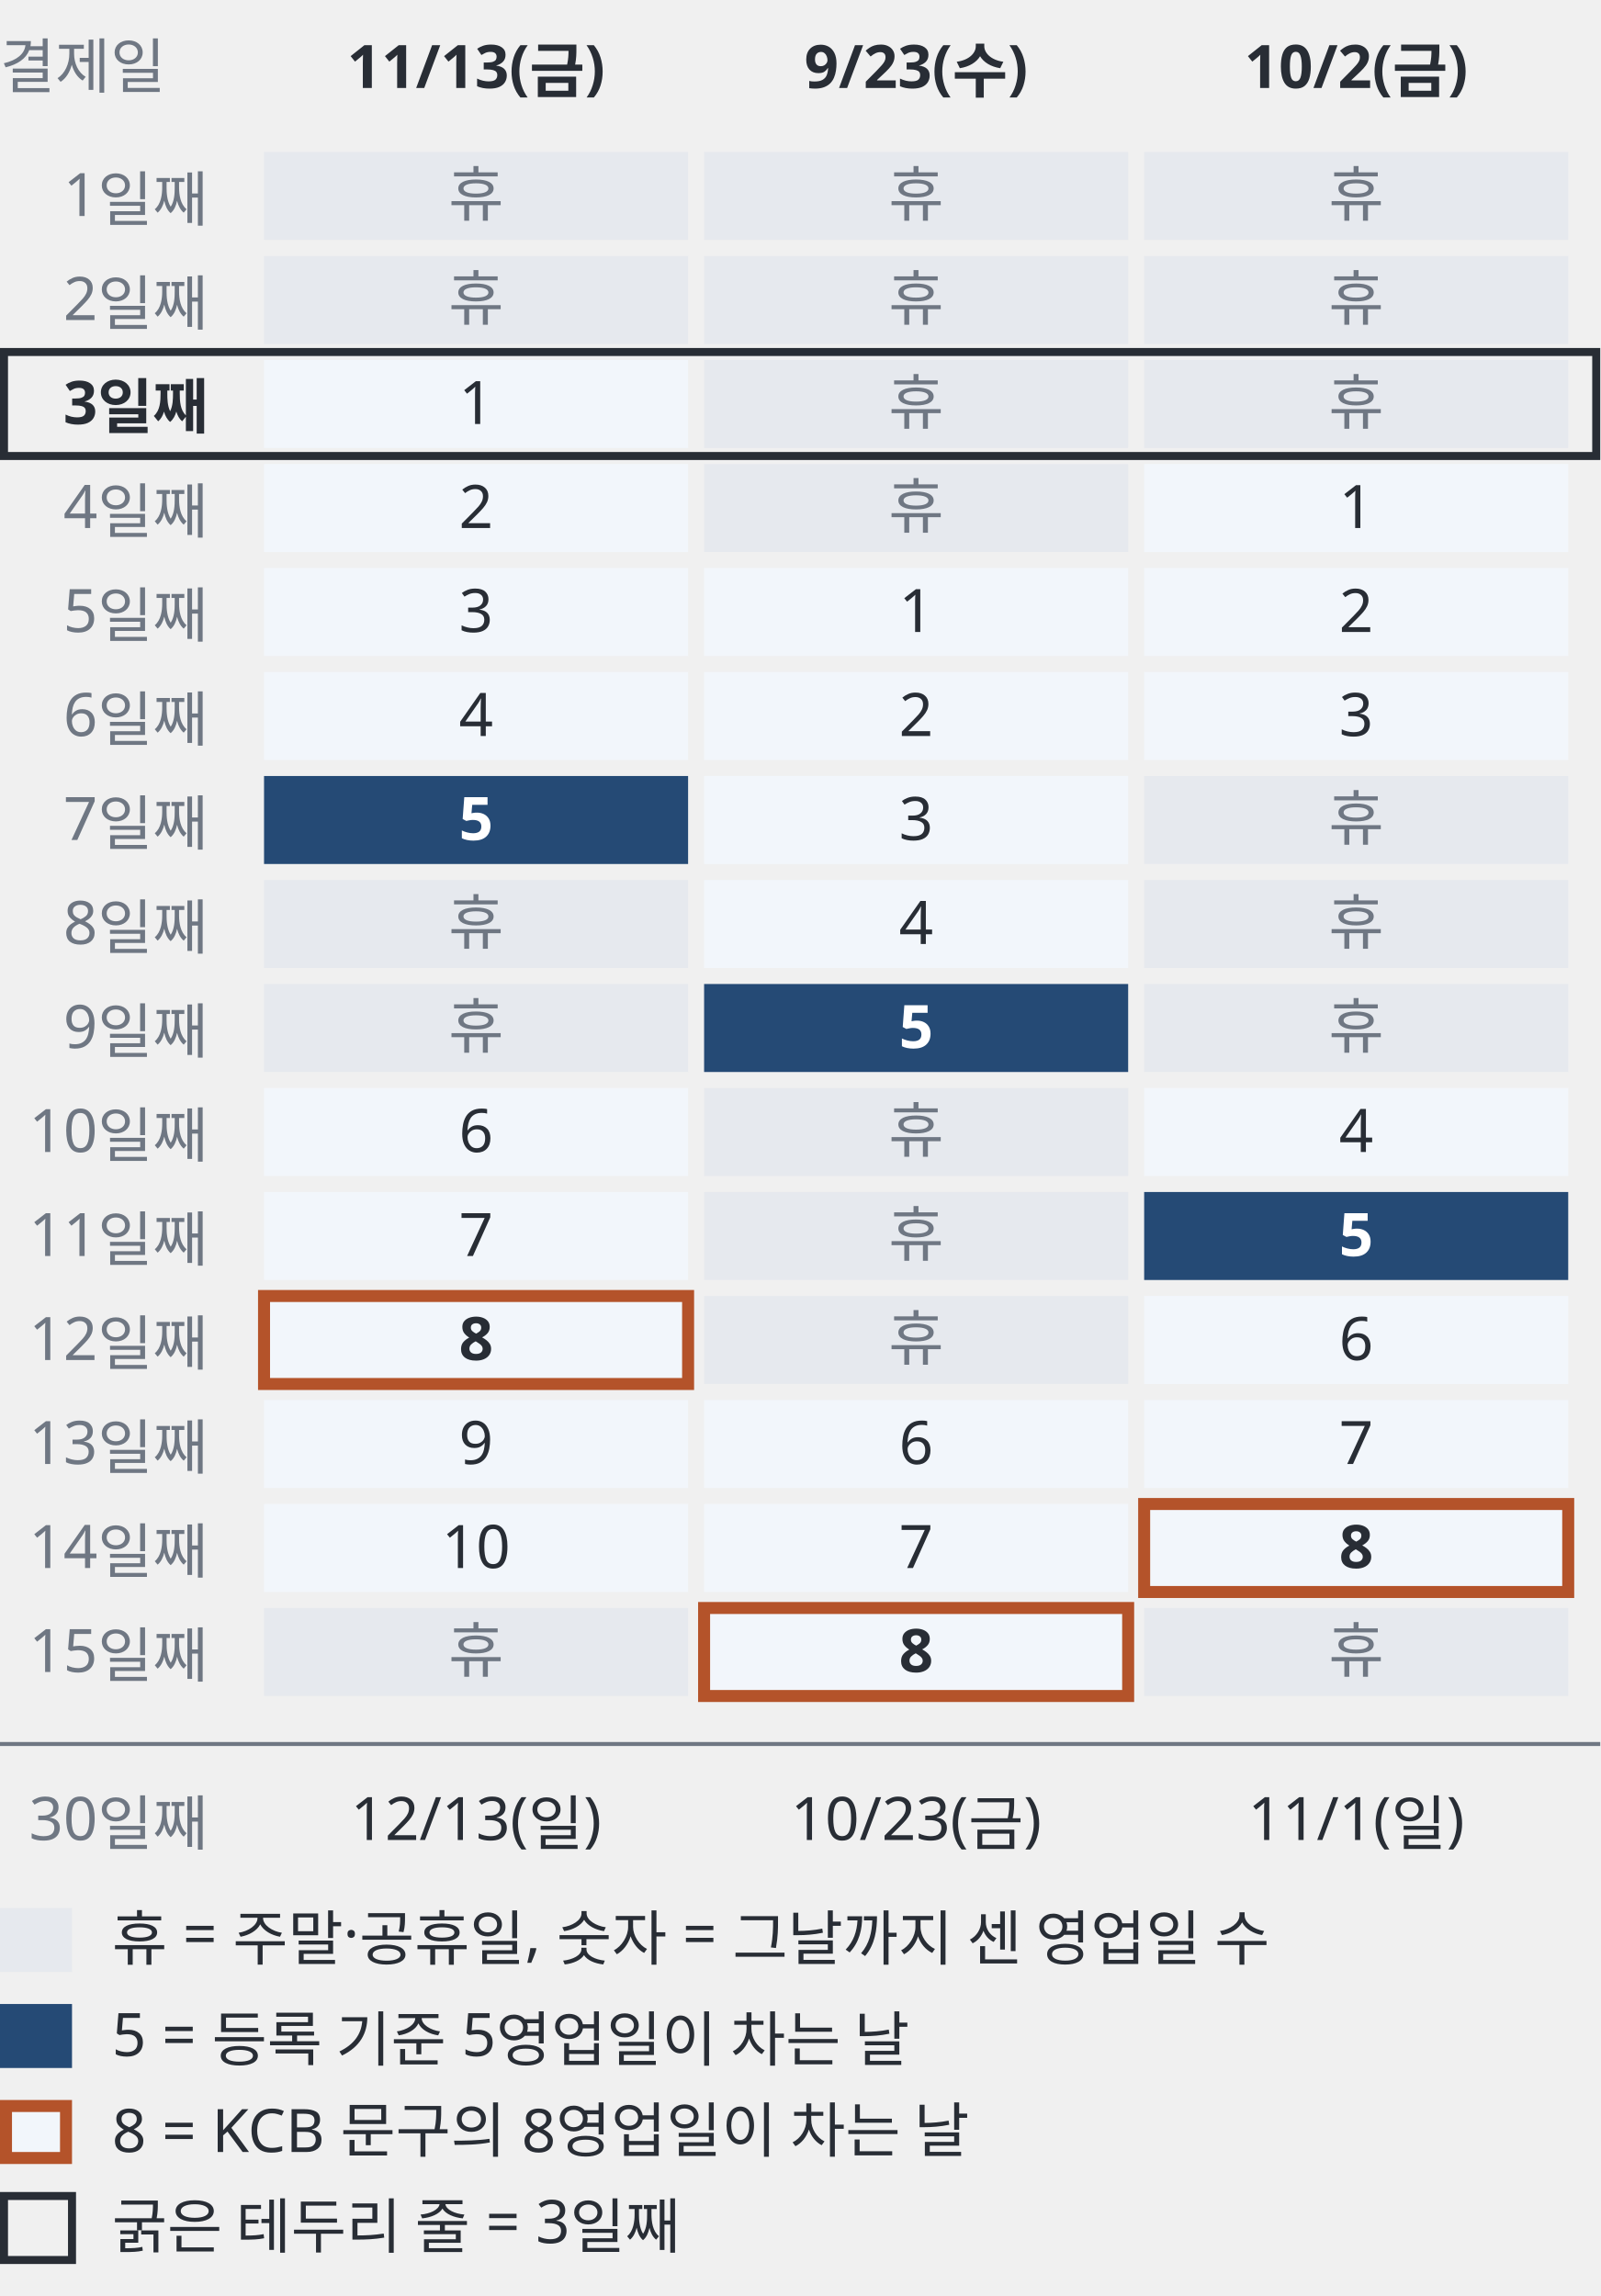
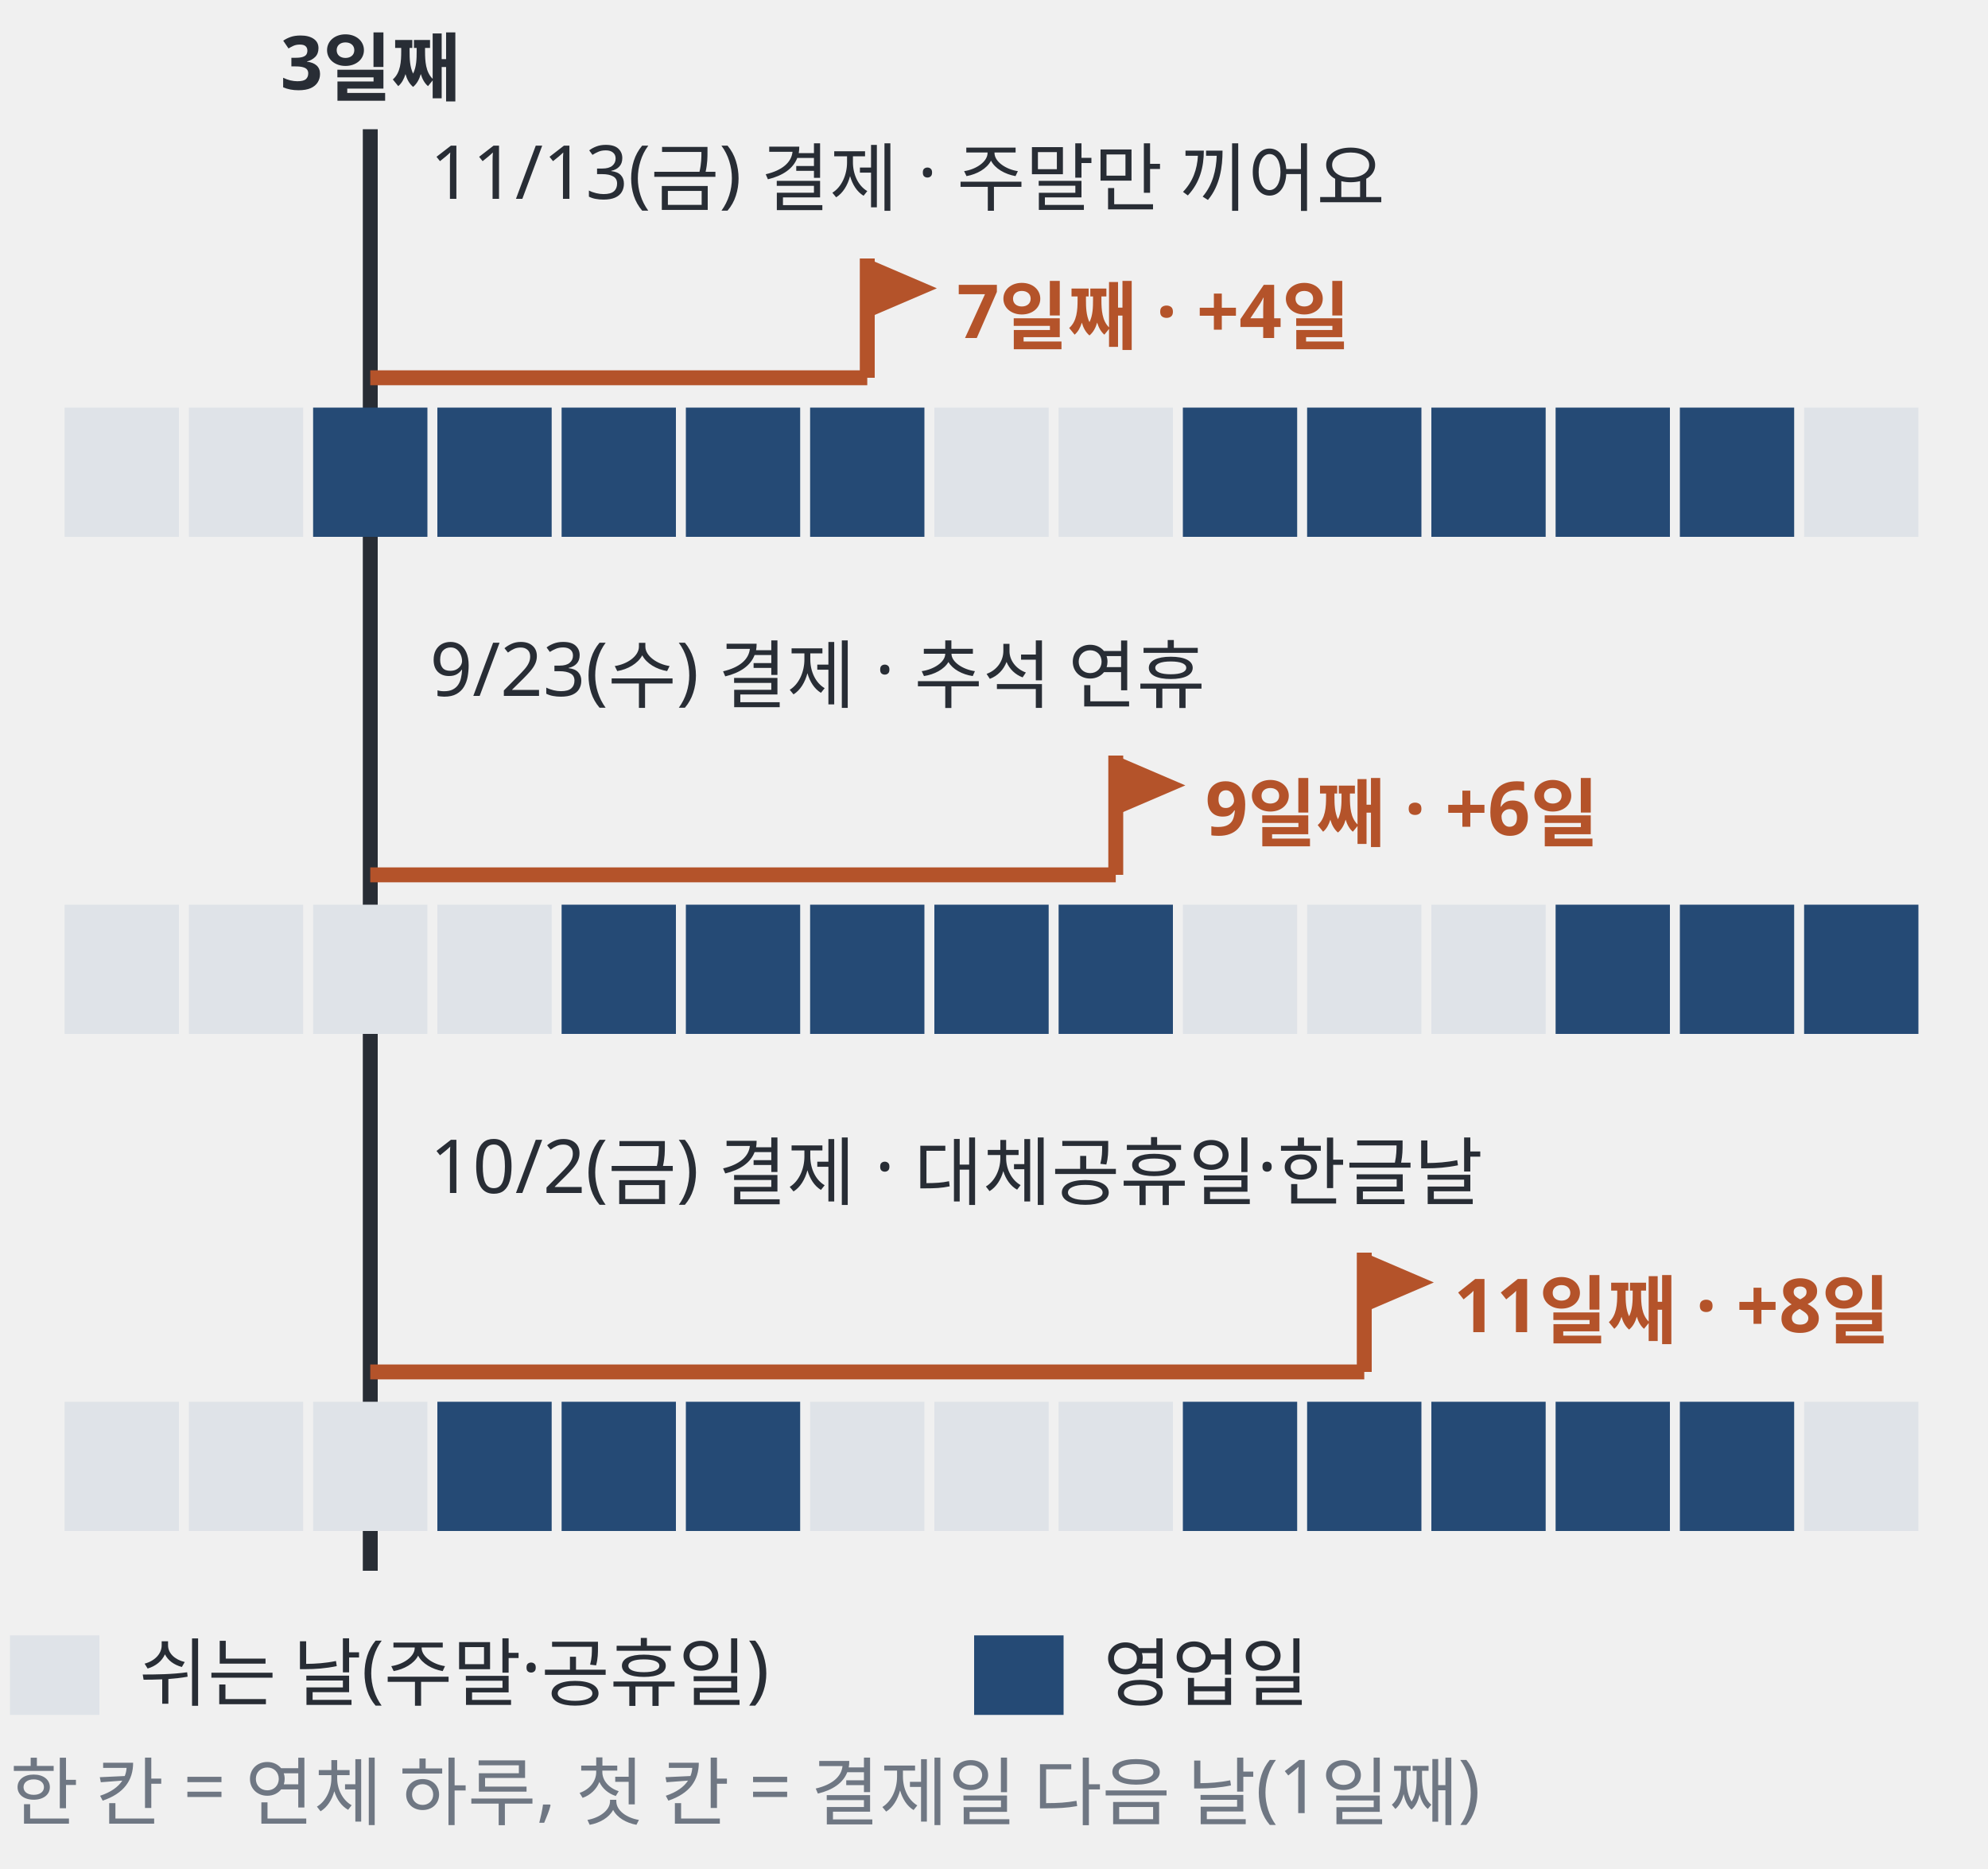
- <svg xmlns="http://www.w3.org/2000/svg" viewBox="0 0 400 574" role="img" aria-label="카드 결제일 3개의 연체 15일째까지 영업일 사다리" font-family="Pretendard, 'Noto Sans KR', sans-serif">
-   <text x="0" y="22" font-size="15" fill="#6f7783">결제일</text>
-   <text x="119" y="22" font-size="15" font-weight="bold" fill="#282d35" text-anchor="middle">11/13(금)</text>
-   <text x="229" y="22" font-size="15" font-weight="bold" fill="#282d35" text-anchor="middle">9/23(수)</text>
-   <text x="339" y="22" font-size="15" font-weight="bold" fill="#282d35" text-anchor="middle">10/2(금)</text>
-   <text x="52" y="54" font-size="15" fill="#6f7783" font-weight="normal" text-anchor="end">1일째</text>
-   <rect x="66" y="38" width="106" height="22" fill="#e6e9ee" />
-   <text x="119" y="54" font-size="15" fill="#6f7783" font-weight="normal" text-anchor="middle">휴</text>
-   <rect x="176" y="38" width="106" height="22" fill="#e6e9ee" />
-   <text x="229" y="54" font-size="15" fill="#6f7783" font-weight="normal" text-anchor="middle">휴</text>
-   <rect x="286" y="38" width="106" height="22" fill="#e6e9ee" />
-   <text x="339" y="54" font-size="15" fill="#6f7783" font-weight="normal" text-anchor="middle">휴</text>
-   <text x="52" y="80" font-size="15" fill="#6f7783" font-weight="normal" text-anchor="end">2일째</text>
-   <rect x="66" y="64" width="106" height="22" fill="#e6e9ee" />
-   <text x="119" y="80" font-size="15" fill="#6f7783" font-weight="normal" text-anchor="middle">휴</text>
-   <rect x="176" y="64" width="106" height="22" fill="#e6e9ee" />
-   <text x="229" y="80" font-size="15" fill="#6f7783" font-weight="normal" text-anchor="middle">휴</text>
-   <rect x="286" y="64" width="106" height="22" fill="#e6e9ee" />
-   <text x="339" y="80" font-size="15" fill="#6f7783" font-weight="normal" text-anchor="middle">휴</text>
-   <text x="52" y="106" font-size="15" fill="#282d35" font-weight="bold" text-anchor="end">3일째</text>
-   <rect x="66" y="90" width="106" height="22" fill="#f2f6fb" />
-   <text x="119" y="106" font-size="15" fill="#282d35" font-weight="normal" text-anchor="middle">1</text>
-   <rect x="176" y="90" width="106" height="22" fill="#e6e9ee" />
-   <text x="229" y="106" font-size="15" fill="#6f7783" font-weight="normal" text-anchor="middle">휴</text>
-   <rect x="286" y="90" width="106" height="22" fill="#e6e9ee" />
-   <text x="339" y="106" font-size="15" fill="#6f7783" font-weight="normal" text-anchor="middle">휴</text>
-   <text x="52" y="132" font-size="15" fill="#6f7783" font-weight="normal" text-anchor="end">4일째</text>
-   <rect x="66" y="116" width="106" height="22" fill="#f2f6fb" />
-   <text x="119" y="132" font-size="15" fill="#282d35" font-weight="normal" text-anchor="middle">2</text>
-   <rect x="176" y="116" width="106" height="22" fill="#e6e9ee" />
-   <text x="229" y="132" font-size="15" fill="#6f7783" font-weight="normal" text-anchor="middle">휴</text>
-   <rect x="286" y="116" width="106" height="22" fill="#f2f6fb" />
-   <text x="339" y="132" font-size="15" fill="#282d35" font-weight="normal" text-anchor="middle">1</text>
-   <text x="52" y="158" font-size="15" fill="#6f7783" font-weight="normal" text-anchor="end">5일째</text>
-   <rect x="66" y="142" width="106" height="22" fill="#f2f6fb" />
-   <text x="119" y="158" font-size="15" fill="#282d35" font-weight="normal" text-anchor="middle">3</text>
-   <rect x="176" y="142" width="106" height="22" fill="#f2f6fb" />
-   <text x="229" y="158" font-size="15" fill="#282d35" font-weight="normal" text-anchor="middle">1</text>
-   <rect x="286" y="142" width="106" height="22" fill="#f2f6fb" />
-   <text x="339" y="158" font-size="15" fill="#282d35" font-weight="normal" text-anchor="middle">2</text>
-   <text x="52" y="184" font-size="15" fill="#6f7783" font-weight="normal" text-anchor="end">6일째</text>
-   <rect x="66" y="168" width="106" height="22" fill="#f2f6fb" />
-   <text x="119" y="184" font-size="15" fill="#282d35" font-weight="normal" text-anchor="middle">4</text>
-   <rect x="176" y="168" width="106" height="22" fill="#f2f6fb" />
-   <text x="229" y="184" font-size="15" fill="#282d35" font-weight="normal" text-anchor="middle">2</text>
-   <rect x="286" y="168" width="106" height="22" fill="#f2f6fb" />
-   <text x="339" y="184" font-size="15" fill="#282d35" font-weight="normal" text-anchor="middle">3</text>
-   <text x="52" y="210" font-size="15" fill="#6f7783" font-weight="normal" text-anchor="end">7일째</text>
-   <rect x="66" y="194" width="106" height="22" fill="#254a75" />
-   <text x="119" y="210" font-size="15" fill="#ffffff" font-weight="bold" text-anchor="middle">5</text>
-   <rect x="176" y="194" width="106" height="22" fill="#f2f6fb" />
-   <text x="229" y="210" font-size="15" fill="#282d35" font-weight="normal" text-anchor="middle">3</text>
-   <rect x="286" y="194" width="106" height="22" fill="#e6e9ee" />
-   <text x="339" y="210" font-size="15" fill="#6f7783" font-weight="normal" text-anchor="middle">휴</text>
-   <text x="52" y="236" font-size="15" fill="#6f7783" font-weight="normal" text-anchor="end">8일째</text>
-   <rect x="66" y="220" width="106" height="22" fill="#e6e9ee" />
-   <text x="119" y="236" font-size="15" fill="#6f7783" font-weight="normal" text-anchor="middle">휴</text>
-   <rect x="176" y="220" width="106" height="22" fill="#f2f6fb" />
-   <text x="229" y="236" font-size="15" fill="#282d35" font-weight="normal" text-anchor="middle">4</text>
-   <rect x="286" y="220" width="106" height="22" fill="#e6e9ee" />
-   <text x="339" y="236" font-size="15" fill="#6f7783" font-weight="normal" text-anchor="middle">휴</text>
-   <text x="52" y="262" font-size="15" fill="#6f7783" font-weight="normal" text-anchor="end">9일째</text>
-   <rect x="66" y="246" width="106" height="22" fill="#e6e9ee" />
-   <text x="119" y="262" font-size="15" fill="#6f7783" font-weight="normal" text-anchor="middle">휴</text>
-   <rect x="176" y="246" width="106" height="22" fill="#254a75" />
-   <text x="229" y="262" font-size="15" fill="#ffffff" font-weight="bold" text-anchor="middle">5</text>
-   <rect x="286" y="246" width="106" height="22" fill="#e6e9ee" />
-   <text x="339" y="262" font-size="15" fill="#6f7783" font-weight="normal" text-anchor="middle">휴</text>
-   <text x="52" y="288" font-size="15" fill="#6f7783" font-weight="normal" text-anchor="end">10일째</text>
-   <rect x="66" y="272" width="106" height="22" fill="#f2f6fb" />
-   <text x="119" y="288" font-size="15" fill="#282d35" font-weight="normal" text-anchor="middle">6</text>
-   <rect x="176" y="272" width="106" height="22" fill="#e6e9ee" />
-   <text x="229" y="288" font-size="15" fill="#6f7783" font-weight="normal" text-anchor="middle">휴</text>
-   <rect x="286" y="272" width="106" height="22" fill="#f2f6fb" />
-   <text x="339" y="288" font-size="15" fill="#282d35" font-weight="normal" text-anchor="middle">4</text>
-   <text x="52" y="314" font-size="15" fill="#6f7783" font-weight="normal" text-anchor="end">11일째</text>
-   <rect x="66" y="298" width="106" height="22" fill="#f2f6fb" />
-   <text x="119" y="314" font-size="15" fill="#282d35" font-weight="normal" text-anchor="middle">7</text>
-   <rect x="176" y="298" width="106" height="22" fill="#e6e9ee" />
-   <text x="229" y="314" font-size="15" fill="#6f7783" font-weight="normal" text-anchor="middle">휴</text>
-   <rect x="286" y="298" width="106" height="22" fill="#254a75" />
-   <text x="339" y="314" font-size="15" fill="#ffffff" font-weight="bold" text-anchor="middle">5</text>
-   <text x="52" y="340" font-size="15" fill="#6f7783" font-weight="normal" text-anchor="end">12일째</text>
-   <rect x="66" y="324" width="106" height="22" fill="#f2f6fb" stroke="#b4532a" stroke-width="3" />
-   <text x="119" y="340" font-size="15" fill="#282d35" font-weight="bold" text-anchor="middle">8</text>
-   <rect x="176" y="324" width="106" height="22" fill="#e6e9ee" />
-   <text x="229" y="340" font-size="15" fill="#6f7783" font-weight="normal" text-anchor="middle">휴</text>
-   <rect x="286" y="324" width="106" height="22" fill="#f2f6fb" />
-   <text x="339" y="340" font-size="15" fill="#282d35" font-weight="normal" text-anchor="middle">6</text>
-   <text x="52" y="366" font-size="15" fill="#6f7783" font-weight="normal" text-anchor="end">13일째</text>
-   <rect x="66" y="350" width="106" height="22" fill="#f2f6fb" />
-   <text x="119" y="366" font-size="15" fill="#282d35" font-weight="normal" text-anchor="middle">9</text>
-   <rect x="176" y="350" width="106" height="22" fill="#f2f6fb" />
-   <text x="229" y="366" font-size="15" fill="#282d35" font-weight="normal" text-anchor="middle">6</text>
-   <rect x="286" y="350" width="106" height="22" fill="#f2f6fb" />
-   <text x="339" y="366" font-size="15" fill="#282d35" font-weight="normal" text-anchor="middle">7</text>
-   <text x="52" y="392" font-size="15" fill="#6f7783" font-weight="normal" text-anchor="end">14일째</text>
-   <rect x="66" y="376" width="106" height="22" fill="#f2f6fb" />
-   <text x="119" y="392" font-size="15" fill="#282d35" font-weight="normal" text-anchor="middle">10</text>
-   <rect x="176" y="376" width="106" height="22" fill="#f2f6fb" />
-   <text x="229" y="392" font-size="15" fill="#282d35" font-weight="normal" text-anchor="middle">7</text>
-   <rect x="286" y="376" width="106" height="22" fill="#f2f6fb" stroke="#b4532a" stroke-width="3" />
-   <text x="339" y="392" font-size="15" fill="#282d35" font-weight="bold" text-anchor="middle">8</text>
-   <text x="52" y="418" font-size="15" fill="#6f7783" font-weight="normal" text-anchor="end">15일째</text>
-   <rect x="66" y="402" width="106" height="22" fill="#e6e9ee" />
-   <text x="119" y="418" font-size="15" fill="#6f7783" font-weight="normal" text-anchor="middle">휴</text>
-   <rect x="176" y="402" width="106" height="22" fill="#f2f6fb" stroke="#b4532a" stroke-width="3" />
-   <text x="229" y="418" font-size="15" fill="#282d35" font-weight="bold" text-anchor="middle">8</text>
-   <rect x="286" y="402" width="106" height="22" fill="#e6e9ee" />
-   <text x="339" y="418" font-size="15" fill="#6f7783" font-weight="normal" text-anchor="middle">휴</text>
-   <rect x="1" y="88" width="398" height="26" fill="none" stroke="#282d35" stroke-width="2" />
-   <line x1="0" y1="436" x2="400" y2="436" stroke="#6f7783" stroke-width="1" />
-   <text x="52" y="460" font-size="15" fill="#6f7783" text-anchor="end">30일째</text>
-   <text x="119" y="460" font-size="15" fill="#282d35" text-anchor="middle">12/13(일)</text>
-   <text x="229" y="460" font-size="15" fill="#282d35" text-anchor="middle">10/23(금)</text>
-   <text x="339" y="460" font-size="15" fill="#282d35" text-anchor="middle">11/1(일)</text>
-   <rect x="0" y="477" width="18" height="16" fill="#e6e9ee" />
-   <text x="28" y="490" font-size="15" fill="#282d35">휴 = 주말·공휴일, 숫자 = 그날까지 센 영업일 수</text>
-   <rect x="0" y="501" width="18" height="16" fill="#254a75" />
-   <text x="28" y="514" font-size="15" fill="#282d35">5 = 등록 기준 5영업일이 차는 날</text>
-   <rect x="1.5" y="526.5" width="15" height="13" fill="#f2f6fb" stroke="#b4532a" stroke-width="3" />
-   <text x="28" y="538" font-size="15" fill="#282d35">8 = KCB 문구의 8영업일이 차는 날</text>
-   <rect x="1" y="549" width="17" height="16" fill="none" stroke="#282d35" stroke-width="2" />
-   <text x="28" y="562" font-size="15" fill="#282d35">굵은 테두리 줄 = 3일째</text>
+ <svg xmlns="http://www.w3.org/2000/svg" viewBox="0 0 400 376" role="img" aria-label="결제일별 5영업일째와 3일째의 거리" font-family="Pretendard, 'Noto Sans KR', sans-serif">
+   <text x="74.5" y="18" font-size="15" font-weight="bold" fill="#282d35" text-anchor="middle">3일째</text>
+   <line x1="74.5" y1="26" x2="74.5" y2="316" stroke="#282d35" stroke-width="3" />
+   <text x="86.5" y="40" font-size="15" fill="#282d35">11/13(금) 결제 · 주말만 끼어요</text>
+   <rect x="13" y="82" width="23" height="26" fill="#dfe3e8" />
+   <rect x="38" y="82" width="23" height="26" fill="#dfe3e8" />
+   <rect x="63" y="82" width="23" height="26" fill="#254a75" />
+   <rect x="88" y="82" width="23" height="26" fill="#254a75" />
+   <rect x="113" y="82" width="23" height="26" fill="#254a75" />
+   <rect x="138" y="82" width="23" height="26" fill="#254a75" />
+   <rect x="163" y="82" width="23" height="26" fill="#254a75" />
+   <rect x="188" y="82" width="23" height="26" fill="#dfe3e8" />
+   <rect x="213" y="82" width="23" height="26" fill="#dfe3e8" />
+   <rect x="238" y="82" width="23" height="26" fill="#254a75" />
+   <rect x="263" y="82" width="23" height="26" fill="#254a75" />
+   <rect x="288" y="82" width="23" height="26" fill="#254a75" />
+   <rect x="313" y="82" width="23" height="26" fill="#254a75" />
+   <rect x="338" y="82" width="23" height="26" fill="#254a75" />
+   <rect x="363" y="82" width="23" height="26" fill="#dfe3e8" />
+   <line x1="74.5" y1="76" x2="174.5" y2="76" stroke="#b4532a" stroke-width="3" />
+   <line x1="174.5" y1="76" x2="174.5" y2="52" stroke="#b4532a" stroke-width="3" />
+   <polygon points="174.5,52 188.5,58 174.5,64" fill="#b4532a" />
+   <text x="192.5" y="68" font-size="15" font-weight="bold" fill="#b4532a">7일째 · +4일</text>
+   <text x="86.5" y="140" font-size="15" fill="#282d35">9/23(수) 결제 · 추석 연휴</text>
+   <rect x="13" y="182" width="23" height="26" fill="#dfe3e8" />
+   <rect x="38" y="182" width="23" height="26" fill="#dfe3e8" />
+   <rect x="63" y="182" width="23" height="26" fill="#dfe3e8" />
+   <rect x="88" y="182" width="23" height="26" fill="#dfe3e8" />
+   <rect x="113" y="182" width="23" height="26" fill="#254a75" />
+   <rect x="138" y="182" width="23" height="26" fill="#254a75" />
+   <rect x="163" y="182" width="23" height="26" fill="#254a75" />
+   <rect x="188" y="182" width="23" height="26" fill="#254a75" />
+   <rect x="213" y="182" width="23" height="26" fill="#254a75" />
+   <rect x="238" y="182" width="23" height="26" fill="#dfe3e8" />
+   <rect x="263" y="182" width="23" height="26" fill="#dfe3e8" />
+   <rect x="288" y="182" width="23" height="26" fill="#dfe3e8" />
+   <rect x="313" y="182" width="23" height="26" fill="#254a75" />
+   <rect x="338" y="182" width="23" height="26" fill="#254a75" />
+   <rect x="363" y="182" width="23" height="26" fill="#254a75" />
+   <line x1="74.5" y1="176" x2="224.5" y2="176" stroke="#b4532a" stroke-width="3" />
+   <line x1="224.5" y1="176" x2="224.5" y2="152" stroke="#b4532a" stroke-width="3" />
+   <polygon points="224.5,152 238.5,158 224.5,164" fill="#b4532a" />
+   <text x="242.5" y="168" font-size="15" font-weight="bold" fill="#b4532a">9일째 · +6일</text>
+   <text x="86.5" y="240" font-size="15" fill="#282d35">10/2(금) 결제 · 대체공휴일·한글날</text>
+   <rect x="13" y="282" width="23" height="26" fill="#dfe3e8" />
+   <rect x="38" y="282" width="23" height="26" fill="#dfe3e8" />
+   <rect x="63" y="282" width="23" height="26" fill="#dfe3e8" />
+   <rect x="88" y="282" width="23" height="26" fill="#254a75" />
+   <rect x="113" y="282" width="23" height="26" fill="#254a75" />
+   <rect x="138" y="282" width="23" height="26" fill="#254a75" />
+   <rect x="163" y="282" width="23" height="26" fill="#dfe3e8" />
+   <rect x="188" y="282" width="23" height="26" fill="#dfe3e8" />
+   <rect x="213" y="282" width="23" height="26" fill="#dfe3e8" />
+   <rect x="238" y="282" width="23" height="26" fill="#254a75" />
+   <rect x="263" y="282" width="23" height="26" fill="#254a75" />
+   <rect x="288" y="282" width="23" height="26" fill="#254a75" />
+   <rect x="313" y="282" width="23" height="26" fill="#254a75" />
+   <rect x="338" y="282" width="23" height="26" fill="#254a75" />
+   <rect x="363" y="282" width="23" height="26" fill="#dfe3e8" />
+   <line x1="74.5" y1="276" x2="274.5" y2="276" stroke="#b4532a" stroke-width="3" />
+   <line x1="274.5" y1="276" x2="274.5" y2="252" stroke="#b4532a" stroke-width="3" />
+   <polygon points="274.5,252 288.5,258 274.5,264" fill="#b4532a" />
+   <text x="292.5" y="268" font-size="15" font-weight="bold" fill="#b4532a">11일째 · +8일</text>
+   <rect x="2" y="329" width="18" height="16" fill="#dfe3e8" />
+   <text x="28" y="342" font-size="15" fill="#282d35">쉬는 날(주말·공휴일)</text>
+   <rect x="196" y="329" width="18" height="16" fill="#254a75" />
+   <text x="222" y="342" font-size="15" fill="#282d35">영업일</text>
+   <text x="2" y="366" font-size="15" fill="#6f7783">한 칸 = 연체 하루, 첫 칸 = 결제일 다음 날(1일째)</text>
</svg>
